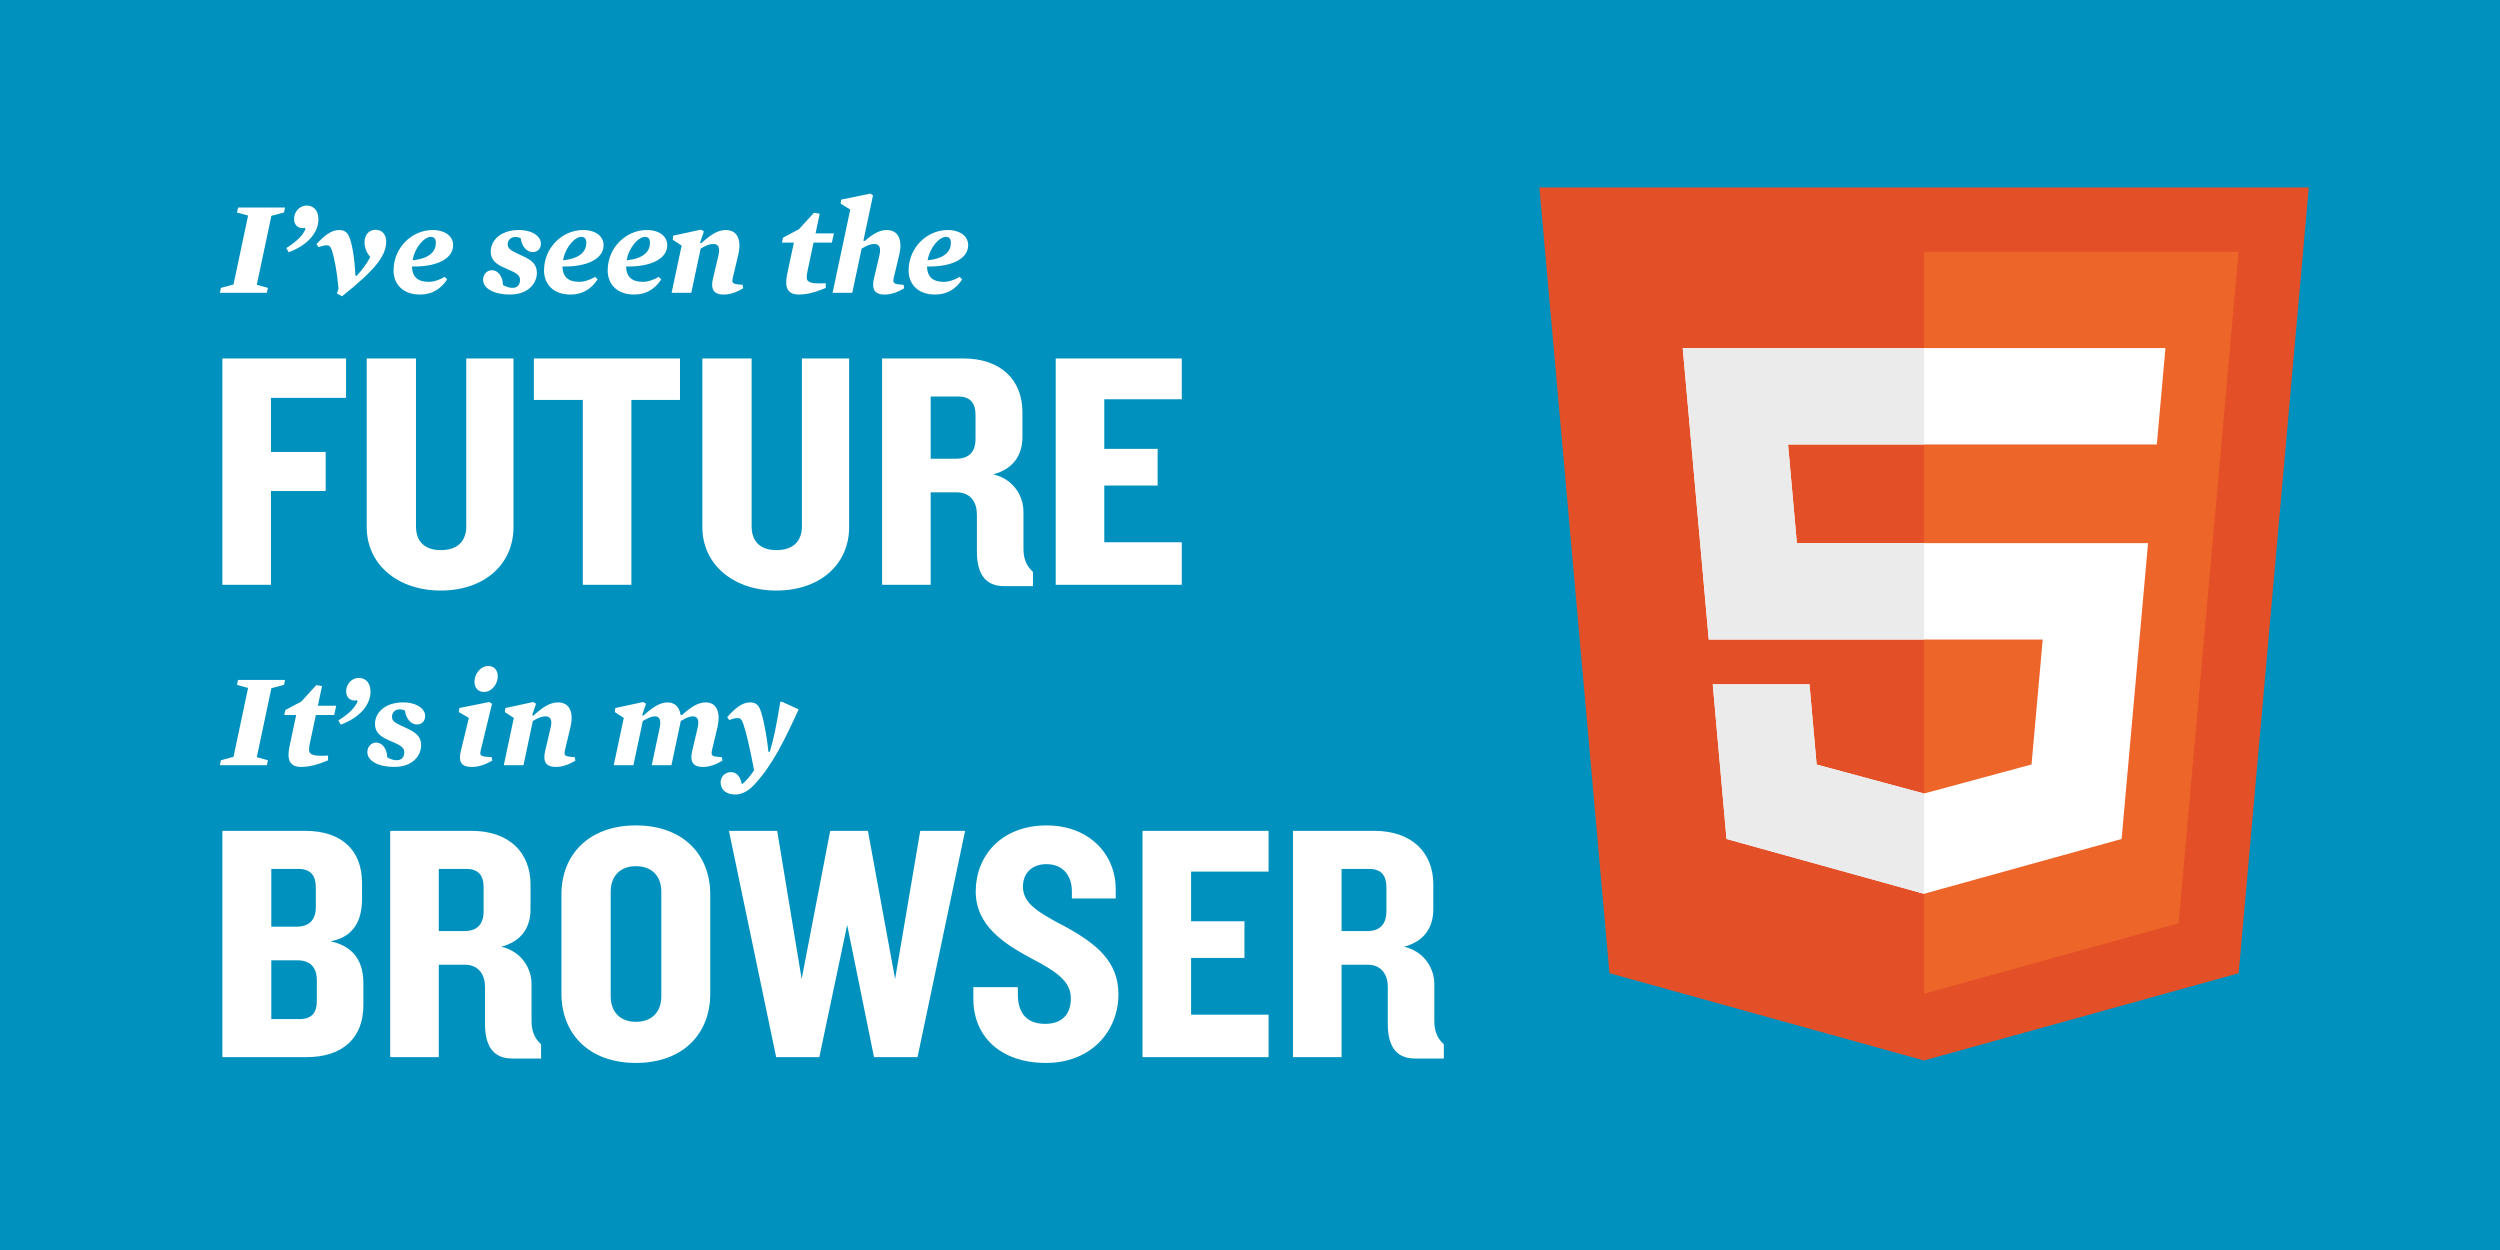
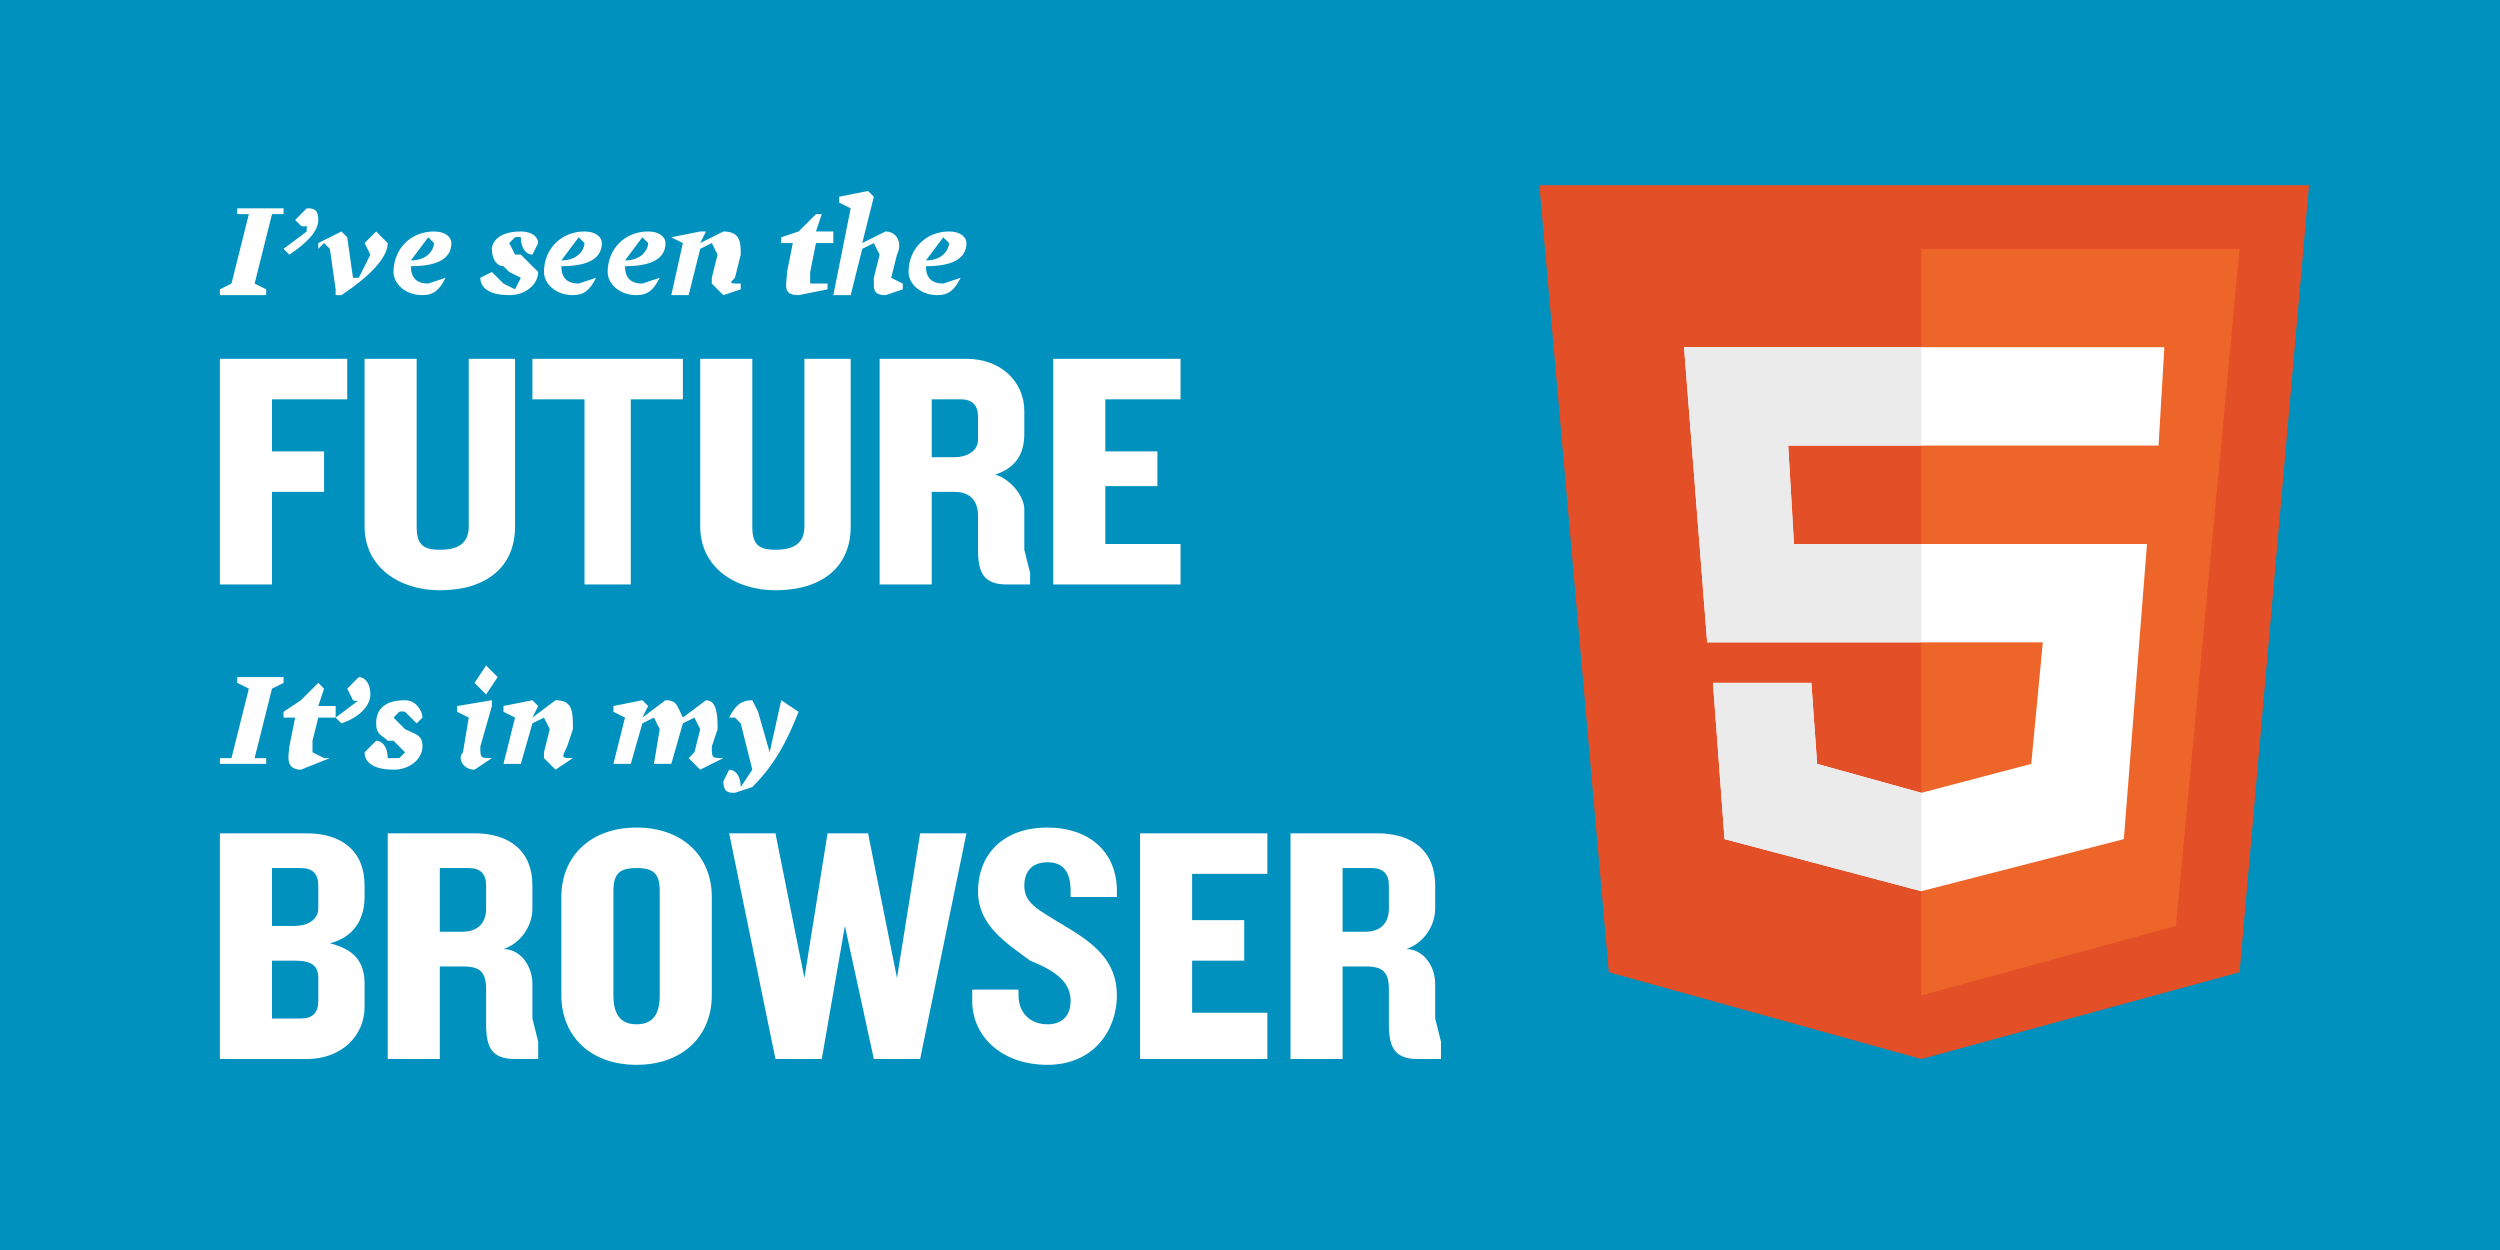
<svg xmlns="http://www.w3.org/2000/svg" xml:space="preserve" viewBox="0 0 432 216">
  <switch>
    <g>
      <path fill="#0091BE" d="M0 0h432v216H0z" />
-       <g fill="#FFF">
-         <path d="m38.175 49.742 2.174-.579L42.87 37.25l-1.92-.532.186-.855h8.119l-.185.855-2.175.579-2.521 11.913 1.92.532-.185.855h-8.12l.186-.855zM49.47 42.871c2.105-1.318 2.915-2.359 3.331-3.308l-.161-.208-.07.023a.893.893 0 0 1-.277.046c-.786 0-1.48-.532-1.48-1.596 0-1.25.972-2.313 2.175-2.313s2.035.855 2.035 2.383c0 2.267-1.827 4.464-5.135 5.69l-.418-.717zM58.223 50.713l.277-.855c-.277-3.076-.74-5.274-1.11-6.478-.254-.763-.462-.994-.948-.994-.301 0-.833.115-1.411.324l-.347-.532c1.318-1.411 2.545-2.429 3.886-2.429.926 0 1.435.347 1.781 1.202.439 1.064.902 3.262 1.064 6.686l.186.046c.994-1.041 1.758-2.082 2.382-3.284-.693-.764-.994-1.735-.994-2.499 0-1.364.81-2.197 1.896-2.197 1.134 0 1.851.81 1.851 2.013 0 2.498-1.896 4.904-7.634 9.484l-.879-.487zM74.091 48.701c.879 0 1.828-.324 2.753-.856l.417.439c-1.064 1.643-2.614 2.614-4.673 2.614-3.03 0-4.58-1.851-4.58-4.164 0-3.979 3.215-6.985 6.731-6.985 2.267 0 3.562 1.133 3.562 2.613 0 2.521-3.192 3.794-7.103 3.679.025 1.873 1.066 2.66 2.893 2.66zm1.226-6.802c0-.578-.277-.971-.856-.971-1.133 0-2.775 1.781-3.169 4.048 3.1-.324 4.025-1.619 4.025-3.077zM83.476 48.331c0-.926.693-1.643 1.503-1.643.972 0 1.874.902 1.943 2.567.647.347 1.11.486 1.666.486.81 0 1.272-.556 1.272-1.365 0-.671-.371-1.064-1.666-1.643l-.995-.439c-1.434-.624-2.405-1.342-2.405-2.822 0-1.873 1.643-3.724 4.881-3.724 2.359 0 3.794 1.133 3.794 2.336 0 .948-.625 1.48-1.411 1.48-1.064 0-1.92-1.041-2.082-2.406a2.363 2.363 0 0 0-.972-.208c-.786 0-1.272.625-1.272 1.272s.394.995 1.597 1.55l.994.463c1.527.717 2.452 1.411 2.452 2.915 0 1.734-1.411 3.747-4.673 3.747-2.637.001-4.626-.994-4.626-2.566zM100.091 48.701c.879 0 1.828-.324 2.753-.856l.417.439c-1.064 1.643-2.614 2.614-4.673 2.614-3.03 0-4.58-1.851-4.58-4.164 0-3.979 3.215-6.985 6.731-6.985 2.267 0 3.562 1.133 3.562 2.613 0 2.521-3.192 3.794-7.103 3.679.025 1.873 1.066 2.66 2.893 2.66zm1.226-6.802c0-.578-.277-.971-.856-.971-1.133 0-2.775 1.781-3.169 4.048 3.1-.324 4.025-1.619 4.025-3.077zM111.091 48.701c.879 0 1.828-.324 2.753-.856l.417.439c-1.064 1.643-2.614 2.614-4.673 2.614-3.03 0-4.58-1.851-4.58-4.164 0-3.979 3.215-6.985 6.731-6.985 2.267 0 3.562 1.133 3.562 2.613 0 2.521-3.192 3.794-7.103 3.679.025 1.873 1.066 2.66 2.893 2.66zm1.226-6.802c0-.578-.277-.971-.856-.971-1.133 0-2.775 1.781-3.169 4.048 3.1-.324 4.025-1.619 4.025-3.077zM123.062 49.21c0-.324.047-.671.139-1.064l.926-3.933c.323-1.364.093-2.059-.902-2.059-.555 0-1.295.277-2.151.81l-1.619 7.634h-3.4l1.734-8.166-1.55-1.018.093-.694 4.812-1.041.486.301-.671 1.99.231.046c1.572-1.411 2.799-2.267 4.232-2.267 2.175 0 2.707 1.989 2.151 4.279l-.902 3.771c-.277 1.18-.185 1.295 1.643 1.411l.116.602c-1.11.671-2.244 1.087-3.378 1.087-1.411-.001-1.99-.602-1.99-1.689zM136.071 47.151l1.11-5.229h-2.059l.185-.855 2.753-1.458 2.591-2.845.995.162-.717 3.4h3.169l-.348 1.596h-3.169l-.994 4.673c-.278 1.272-.231 1.688.022 1.943.255.254.718.439 1.99.439.416 0 .74-.023 1.087-.046v.832c-1.597.648-3.077 1.134-4.673 1.134-2.543.001-2.288-2.173-1.942-3.746zM150.878 49.21c0-.324.046-.671.139-1.064l.925-3.933c.324-1.364.093-2.059-.901-2.059-.556 0-1.296.277-2.151.81l-1.62 7.634h-3.4l3.054-14.389-1.665-1.018.092-.694 5.021-1.04.485.3-1.665 7.843.23.046c1.435-1.227 2.521-1.896 3.817-1.896 2.174 0 2.706 1.989 2.151 4.279l-.902 3.771c-.277 1.18-.185 1.295 1.643 1.411l.115.602c-1.11.671-2.243 1.087-3.377 1.087-1.413-.002-1.991-.603-1.991-1.69zM163.091 48.701c.879 0 1.828-.324 2.753-.856l.417.439c-1.064 1.643-2.614 2.614-4.673 2.614-3.03 0-4.58-1.851-4.58-4.164 0-3.979 3.215-6.985 6.731-6.985 2.267 0 3.562 1.133 3.562 2.613 0 2.521-3.192 3.794-7.103 3.679.025 1.873 1.066 2.66 2.893 2.66zm1.226-6.802c0-.578-.277-.971-.856-.971-1.133 0-2.775 1.781-3.169 4.048 3.1-.324 4.025-1.619 4.025-3.077zM46.822 68.755v9.336h9.453v6.752h-9.453v16.206h-8.396V61.944h21.372v6.811H46.822zM76.167 102.047c-7.398 0-12.8-4.462-12.8-10.979V61.944h8.514V90.95c0 2.642 1.526 4.109 4.286 4.109 2.818 0 4.404-1.468 4.404-4.109V61.944h8.161v29.123c0 6.518-5.108 10.98-12.565 10.98zM109.104 69.107v31.941h-8.396V69.107h-8.455v-7.163h25.248v7.163h-8.397zM134.167 102.047c-7.398 0-12.8-4.462-12.8-10.979V61.944h8.514V90.95c0 2.642 1.526 4.109 4.286 4.109 2.818 0 4.404-1.468 4.404-4.109V61.944h8.161v29.123c0 6.518-5.108 10.98-12.565 10.98zM173.505 101.284c-3.405 0-4.697-2.35-4.697-5.989v-6.4c0-2.055-1.057-3.816-3.465-3.816h-4.521v15.971h-8.396V61.944h14.092c6.341 0 10.158 3.641 10.158 9.277v4.227c0 3.171-1.527 5.578-5.05 6.518 3.522.822 5.226 3.758 5.226 6.459v6.4c0 1.82.587 3.053 1.644 3.992v2.467h-4.991zm-4.933-29.594c0-1.938-.821-3.17-2.994-3.17h-4.756v10.745h4.403c2.173 0 3.347-1.116 3.347-3.465v-4.11zM182.426 101.049V61.944h21.783v7.046h-13.387v8.572h9.218v6.341h-9.218v9.806h13.387v7.34h-21.783zM38.175 131.369l2.174-.579 2.521-11.913-1.92-.532.186-.855h8.119l-.185.855-2.175.579-2.521 11.913 1.92.532-.185.855h-8.12l.186-.855zM50.071 128.778l1.11-5.229h-2.059l.185-.855 2.753-1.458 2.591-2.845.995.162-.717 3.4h3.169l-.348 1.596h-3.169l-.994 4.673c-.278 1.272-.231 1.688.022 1.943.255.254.718.439 1.99.439.416 0 .74-.023 1.087-.046v.832c-1.597.648-3.077 1.134-4.673 1.134-2.543.001-2.288-2.173-1.942-3.746zM58.47 124.498c2.105-1.318 2.915-2.359 3.331-3.308l-.161-.208-.07.023a.893.893 0 0 1-.277.046c-.786 0-1.48-.532-1.48-1.596 0-1.25.972-2.313 2.175-2.313s2.035.855 2.035 2.383c0 2.267-1.827 4.464-5.135 5.69l-.418-.717zM63.476 129.958c0-.926.693-1.643 1.503-1.643.972 0 1.874.902 1.943 2.567.647.347 1.11.486 1.666.486.81 0 1.272-.556 1.272-1.365 0-.671-.371-1.064-1.666-1.643l-.995-.439c-1.434-.624-2.405-1.342-2.405-2.822 0-1.873 1.643-3.724 4.881-3.724 2.359 0 3.794 1.133 3.794 2.336 0 .948-.625 1.48-1.411 1.48-1.064 0-1.92-1.041-2.082-2.406a2.363 2.363 0 0 0-.972-.208c-.786 0-1.272.625-1.272 1.272s.394.995 1.597 1.55l.994.463c1.527.717 2.452 1.411 2.452 2.915 0 1.734-1.411 3.747-4.673 3.747-2.637.001-4.626-.994-4.626-2.566zM79.632 129.772l1.388-5.714-1.734-1.018.093-.694 5.158-1.041.485.301-1.896 7.819c-.301 1.203-.231 1.295 1.827 1.411l.116.602c-1.342.74-2.359 1.087-3.562 1.087-1.945 0-2.291-1.041-1.875-2.753zm2.359-12.005c0-1.226.972-2.683 2.406-2.683.925 0 1.619.647 1.619 1.804 0 1.227-.972 2.684-2.406 2.684-.924-.001-1.619-.648-1.619-1.805zM94.062 130.837c0-.324.047-.671.139-1.064l.926-3.933c.323-1.364.093-2.059-.902-2.059-.555 0-1.295.277-2.151.81l-1.619 7.634h-3.4l1.734-8.166-1.55-1.018.093-.694 4.812-1.041.486.301-.671 1.99.231.046c1.572-1.411 2.799-2.267 4.232-2.267 2.175 0 2.707 1.989 2.151 4.279l-.902 3.771c-.277 1.18-.185 1.295 1.643 1.411l.116.602c-1.11.671-2.244 1.087-3.378 1.087-1.411-.001-1.99-.602-1.99-1.689zM119.471 130.837c0-.324.046-.671.139-1.064l.925-3.933c.324-1.364.069-2.059-.832-2.059-.463 0-1.203.277-2.06.81l-1.619 7.634h-3.4l1.388-6.547c.231-1.271 0-1.896-.879-1.896-.462 0-1.202.277-2.059.81l-1.619 7.634h-3.4l1.734-8.166-1.55-1.018.093-.694 4.812-1.041.486.301-.671 1.99.231.046c1.572-1.411 2.799-2.267 4.187-2.267 1.318 0 2.082.948 2.221 2.15l.231.047c1.504-1.342 2.729-2.197 4.117-2.197 2.151 0 2.545 2.128 2.036 4.279l-.902 3.771c-.277 1.18-.186 1.295 1.643 1.411l.115.602c-1.11.671-2.244 1.087-3.377 1.087-1.412-.002-1.99-.603-1.99-1.69zM124.527 135.14c0-.579.439-1.712 1.804-1.712.833 0 1.597.602 1.851 2.104.671-.462 1.55-1.526 2.128-2.452-.81-4.163-1.364-6.546-1.851-7.934-.323-.949-.578-1.064-1.018-1.064-.394 0-.902.139-1.434.347l-.348-.509c1.342-1.503 2.568-2.544 3.909-2.544.926 0 1.435.347 1.781 1.202.439 1.064 1.11 4.141 1.435 7.333h.231c.693-2.221 1.134-4.464 1.827-8.651h.277l2.892 1.318c-2.405 5.229-4.464 9.577-7.703 13.047-1.18 1.272-2.359 1.666-3.238 1.666-1.363 0-2.543-.625-2.543-2.151zM52.929 182.676H38.426v-39.104h14.327c6.341 0 9.805 3.405 9.805 8.983v2.818c0 3.699-1.468 6.576-5.46 7.28 4.169.881 5.695 3.641 5.695 7.281v3.758c0 5.637-3.523 8.984-9.864 8.984zm1.643-29.359c0-1.938-.821-3.17-2.994-3.17h-4.697v9.981h4.345c2.173 0 3.347-1.115 3.347-3.405v-3.406zm.177 16.089c0-2.29-1.175-3.465-3.347-3.465h-4.521V176.1h4.873c2.173 0 2.995-1.175 2.995-3.112v-3.582zM88.505 182.911c-3.405 0-4.697-2.35-4.697-5.989v-6.4c0-2.055-1.057-3.816-3.465-3.816h-4.521v15.971h-8.396v-39.104h14.092c6.341 0 10.158 3.641 10.158 9.277v4.227c0 3.171-1.527 5.578-5.05 6.518 3.522.822 5.226 3.758 5.226 6.459v6.4c0 1.82.587 3.053 1.644 3.992v2.467h-4.991zm-4.933-29.594c0-1.938-.821-3.17-2.994-3.17h-4.756v10.745h4.403c2.173 0 3.347-1.116 3.347-3.465v-4.11zM109.874 183.674c-8.045 0-12.859-4.991-12.859-11.978V154.55c0-6.929 4.814-11.919 12.859-11.919 8.103 0 12.858 4.99 12.858 11.919v17.146c0 6.987-4.755 11.978-12.858 11.978zm4.403-29.593c0-2.643-1.585-4.403-4.403-4.403-2.76 0-4.346 1.761-4.346 4.403v18.085c0 2.642 1.586 4.403 4.346 4.403 2.818 0 4.403-1.762 4.403-4.403v-18.085zM158.547 182.676h-7.516l-4.639-22.841-4.814 22.841h-7.457l-8.161-39.104h8.338l4.227 25.6 4.933-25.6h6.518l4.697 25.6 4.345-25.6h7.751l-8.222 39.104zM180.758 183.674c-7.691 0-12.565-4.403-12.565-11.097v-1.997h7.692v1.292c0 3.288 1.644 5.05 4.697 5.05 2.994 0 4.462-1.703 4.462-4.404 0-2.818-2.23-4.521-6.752-6.869-4.697-2.525-9.688-5.637-9.688-11.626s4.286-11.391 12.271-11.391c7.164 0 11.92 4.814 11.92 11.038v1.586h-7.574v-1.233c0-2.643-1.468-4.697-4.404-4.697-2.466 0-4.051 1.526-4.051 3.875 0 2.76 2.23 4.286 7.222 6.87 5.461 2.994 9.277 6.048 9.277 11.743 0 6.34-4.698 11.86-12.507 11.86zM197.426 182.676v-39.104h21.783v7.046h-13.387v8.572h9.218v6.341h-9.218v9.806h13.387v7.34h-21.783zM244.505 182.911c-3.405 0-4.697-2.35-4.697-5.989v-6.4c0-2.055-1.057-3.816-3.465-3.816h-4.521v15.971h-8.396v-39.104h14.092c6.341 0 10.158 3.641 10.158 9.277v4.227c0 3.171-1.527 5.578-5.05 6.518 3.522.822 5.226 3.758 5.226 6.459v6.4c0 1.82.587 3.053 1.644 3.992v2.467h-4.991zm-4.933-29.594c0-1.938-.821-3.17-2.994-3.17h-4.756v10.745h4.403c2.173 0 3.347-1.116 3.347-3.465v-4.11z" />
-       </g>
-       <path fill="#E34F26" d="M278.114 168.167 266.007 32.394H398.96l-12.118 135.781-54.392 15.076z" />
-       <path fill="#EE652A" d="M332.483 43.494V171.72l43.978-12.19 10.361-116.036z" />
-       <path fill="#FFF" d="m290.775 60.146 4.496 50.36h57.711l-1.932 21.595-18.588 5.021-18.548-5.007-1.237-13.877h-16.715l2.381 26.738 34.115 9.47 34.155-9.47 4.571-51.124h-60.685l-1.524-17.054h63.726l1.489-16.652z" />
-       <g fill="#EBEBEB">
-         <path d="M332.483 60.146h-41.708l4.496 50.36h37.212V93.852h-21.984l-1.524-17.054h23.508zM332.483 137.11l-.021.012-18.548-5.007-1.237-13.877h-16.715l2.381 26.738 34.115 9.47.025-.007z" />
-       </g>
+       <path fill="#FFF" d="m38 50 2-1 3-12h-2v-1h8v1h-2l-3 12 2 1v1h-8v-1zm11-7 4-3v-1a1 1 0 0 1-1 0l-1-1 2-2c1 0 2 0 2 2s-2 4-5 6l-1-1zm9 8v-1l-1-7-1-1-1 1v-1l4-2 1 1 1 7h1l2-4-1-2 2-2 2 2c0 2-2 5-8 9h-1zm16-2 3-1c-1 2-2 3-4 3-3 0-5-2-5-4 0-4 3-7 7-7 2 0 3 1 3 2 0 3-3 4-7 4 0 2 1 3 3 3zm1-7-1-1-3 4c3 0 4-2 4-3zm8 6 2-1 2 2 2 1 1-2-2-1-1-1c-1 0-2-1-2-3 0-1 1-3 5-3 2 0 3 1 3 2l-1 2c-1 0-2-1-2-3a2 2 0 0 0-1 0l-1 1 1 2h1l3 3c0 2-2 4-5 4s-5-1-5-3zm17 1 3-1c-1 2-2 3-4 3-3 0-5-2-5-4 0-4 3-7 7-7 2 0 3 1 3 2 0 3-3 4-7 4 0 2 1 3 3 3zm1-7-1-1-3 4c3 0 4-2 4-3zm10 7 3-1c-1 2-2 3-4 3-3 0-5-2-5-4 0-4 3-7 7-7 2 0 3 1 3 2 0 3-3 4-7 4 0 2 1 3 3 3zm1-7-1-1-3 4c3 0 4-2 4-3zm11 7v-1l1-4-1-2-2 1-2 8h-3l2-9-2-1 5-1h1l-1 2 4-2c3 0 3 2 3 4l-1 4c-1 1-1 1 1 1v1l-3 1-2-2zm13-2 1-5h-2v-1l3-1 3-3h1l-1 3h3v2h-3l-1 5v2h3v1l-5 1c-3 0-2-2-2-4zm15 2v-1l1-4-1-2-2 1-2 8h-3l3-15-2-1v-1l5-1 1 1-2 8 4-2c2 0 3 2 2 4l-1 4 2 1v1l-3 1c-2 0-2-1-2-2zm12 0 3-1c-1 2-2 3-4 3-3 0-5-2-5-4 0-4 3-7 7-7 2 0 3 1 3 2 0 3-3 4-7 4 0 2 1 3 3 3zm1-7-1-1-3 4c3 0 4-2 4-3zM47 69v9h9v7h-9v16h-9V62h22v7H47zm29 33c-7 0-13-4-13-11V62h9v29c0 3 1 4 4 4s5-1 5-4V62h8v29c0 7-5 11-13 11zm33-33v32h-8V69h-9v-7h26v7h-9zm25 33c-7 0-13-4-13-11V62h9v29c0 3 1 4 4 4s5-1 5-4V62h8v29c0 7-5 11-13 11zm40-1c-4 0-5-2-5-6v-6c0-2-1-4-4-4h-4v16h-9V62h15c6 0 10 4 10 9v4c0 4-2 6-5 7 3 1 5 4 5 6v7l1 4v2h-4zm-5-29c0-2-1-3-3-3h-5v10h4c2 0 4-1 4-3v-4zm13 29V62h22v7h-13v9h9v6h-9v10h13v7h-22zM38 131h2l3-12-2-1v-1h8v1l-2 1-3 12h2v1h-8v-1zm12-2 1-5h-2v-1l3-2 3-3 1 1-1 3h3v2h-3l-1 4v2l2 1h1l-5 2c-3 0-2-3-2-4zm8-5 4-3a1 1 0 0 1-1 0l-1-2 2-2c1 0 2 1 2 3s-2 4-5 5l-1-1zm5 6 2-2c1 0 2 1 2 3h2l1-1-2-2h-1c-1-1-2-1-2-3s1-4 5-4c2 0 3 2 3 3l-1 1-2-2a2 2 0 0 0-1 0l-1 1 1 1 1 1c2 1 3 1 3 3s-2 4-5 4-5-1-5-3zm17 0 1-6-2-1v-1l6-1v1l-2 7c0 2 0 2 2 2l-3 2c-2 0-3-2-2-3zm2-12 2-3 2 2-2 3-2-2zm12 13v-1l1-4-1-2-2 1-2 7h-3l2-8-2-1v-1l5-1 1 1-1 2 4-3c3 0 3 2 3 5l-1 3c-1 2-1 2 1 2l-3 2-2-2zm25 0 1-1 1-4-1-2-2 1-2 7h-3l1-6-1-2-2 1-2 7h-3l2-8-2-1v-1l5-1 1 1-1 2 4-3c2 0 2 1 3 3l4-3c2 0 2 3 2 5l-1 3c0 2 0 2 2 2l-4 2-2-2zm6 4 1-2c1 0 2 1 2 3l2-3-2-8-1-1h-1c1-2 2-3 4-3l1 2 2 7 2-9 3 2c-2 5-4 9-8 13l-3 1c-1 0-2 0-2-2zm-72 48H38v-39h15c6 0 10 3 10 9v2c0 4-2 7-6 8 4 1 6 3 6 7v4c0 5-4 9-10 9zm2-30c0-2-1-3-3-3h-5v10h4c2 0 4-1 4-3v-4zm0 16c0-2-1-3-4-3h-4v10h5c2 0 3-1 3-3v-4zm34 14c-4 0-5-2-5-6v-6c0-3-1-4-4-4h-4v16h-9v-39h15c6 0 10 3 10 9v4c0 3-2 6-5 7 3 0 5 3 5 6v6l1 4v3h-4zm-5-30c0-2-1-3-3-3h-5v11h4c2 0 4-1 4-4v-4zm26 31c-8 0-13-5-13-12v-17c0-7 5-12 13-12s13 5 13 12v17c0 7-5 12-13 12zm4-30c0-3-1-4-4-4s-4 1-4 4v18c0 3 1 5 4 5s4-2 4-5v-18zm45 29h-8l-5-23-4 23h-8l-8-39h8l5 25 4-25h7l5 25 4-25h8l-8 39zm22 1c-8 0-13-5-13-11v-2h8v1c0 3 2 5 5 5s4-2 4-4c0-3-2-5-7-7-4-3-9-6-9-12s4-11 12-11c7 0 12 4 12 11v1h-8v-1c0-3-1-5-4-5s-4 2-4 4c0 3 2 4 7 7s9 6 9 12-4 12-12 12zm16-1v-39h22v7h-13v8h9v7h-9v9h13v8h-22zm48 0c-4 0-5-2-5-6v-6c0-3-1-4-4-4h-4v16h-9v-39h15c6 0 10 3 10 9v4c0 3-2 6-5 7 3 0 5 3 5 6v6l1 4v3h-4zm-5-30c0-2-1-3-3-3h-5v11h4c2 0 4-1 4-4v-4z" />
+       <path fill="#E34F26" d="M278 168 266 32h133l-12 136-55 15z" />
+       <path fill="#EE652A" d="M332 43v129l44-12 11-117z" />
+       <path fill="#FFF" d="m291 60 4 51h58l-2 21-19 5-18-5-1-14h-17l2 27 34 9 35-9 4-51h-61l-1-17h64l1-17z" />
+       <path fill="#EBEBEB" d="M332 60h-41l4 51h37V94h-22l-1-17h23zm0 77-18-5-1-14h-17l2 27 34 9z" />
    </g>
  </switch>
</svg>
